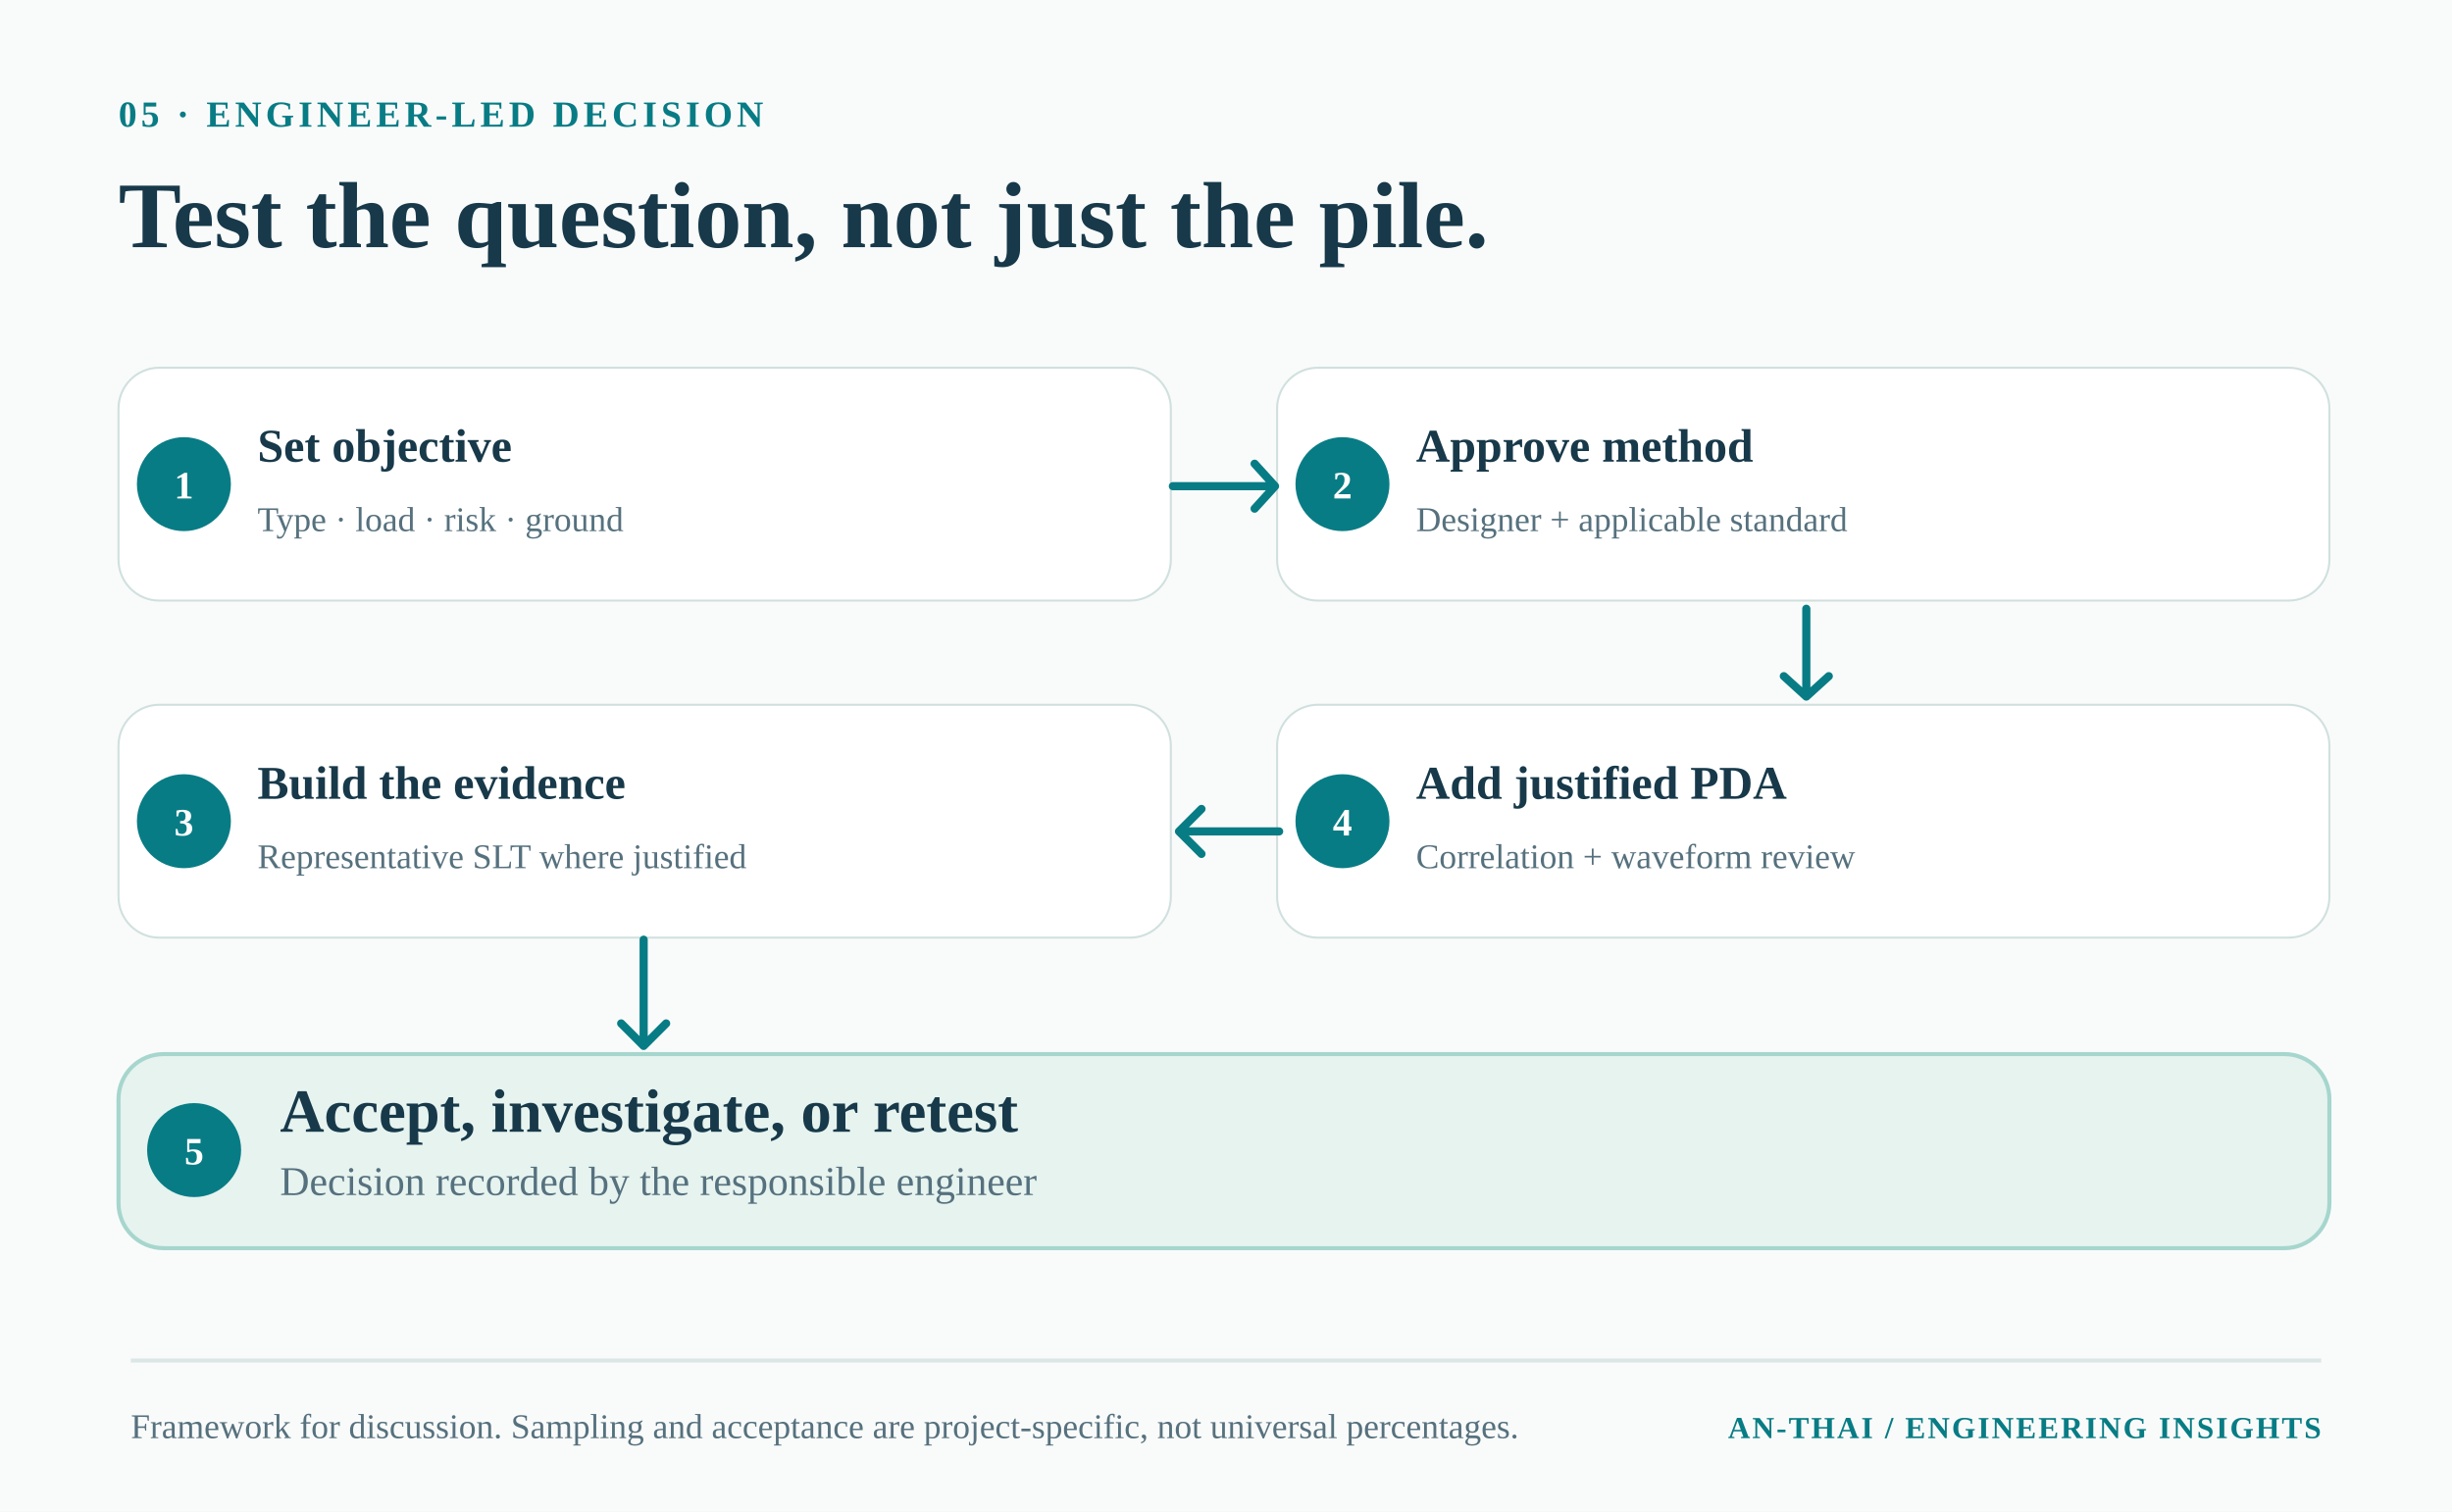
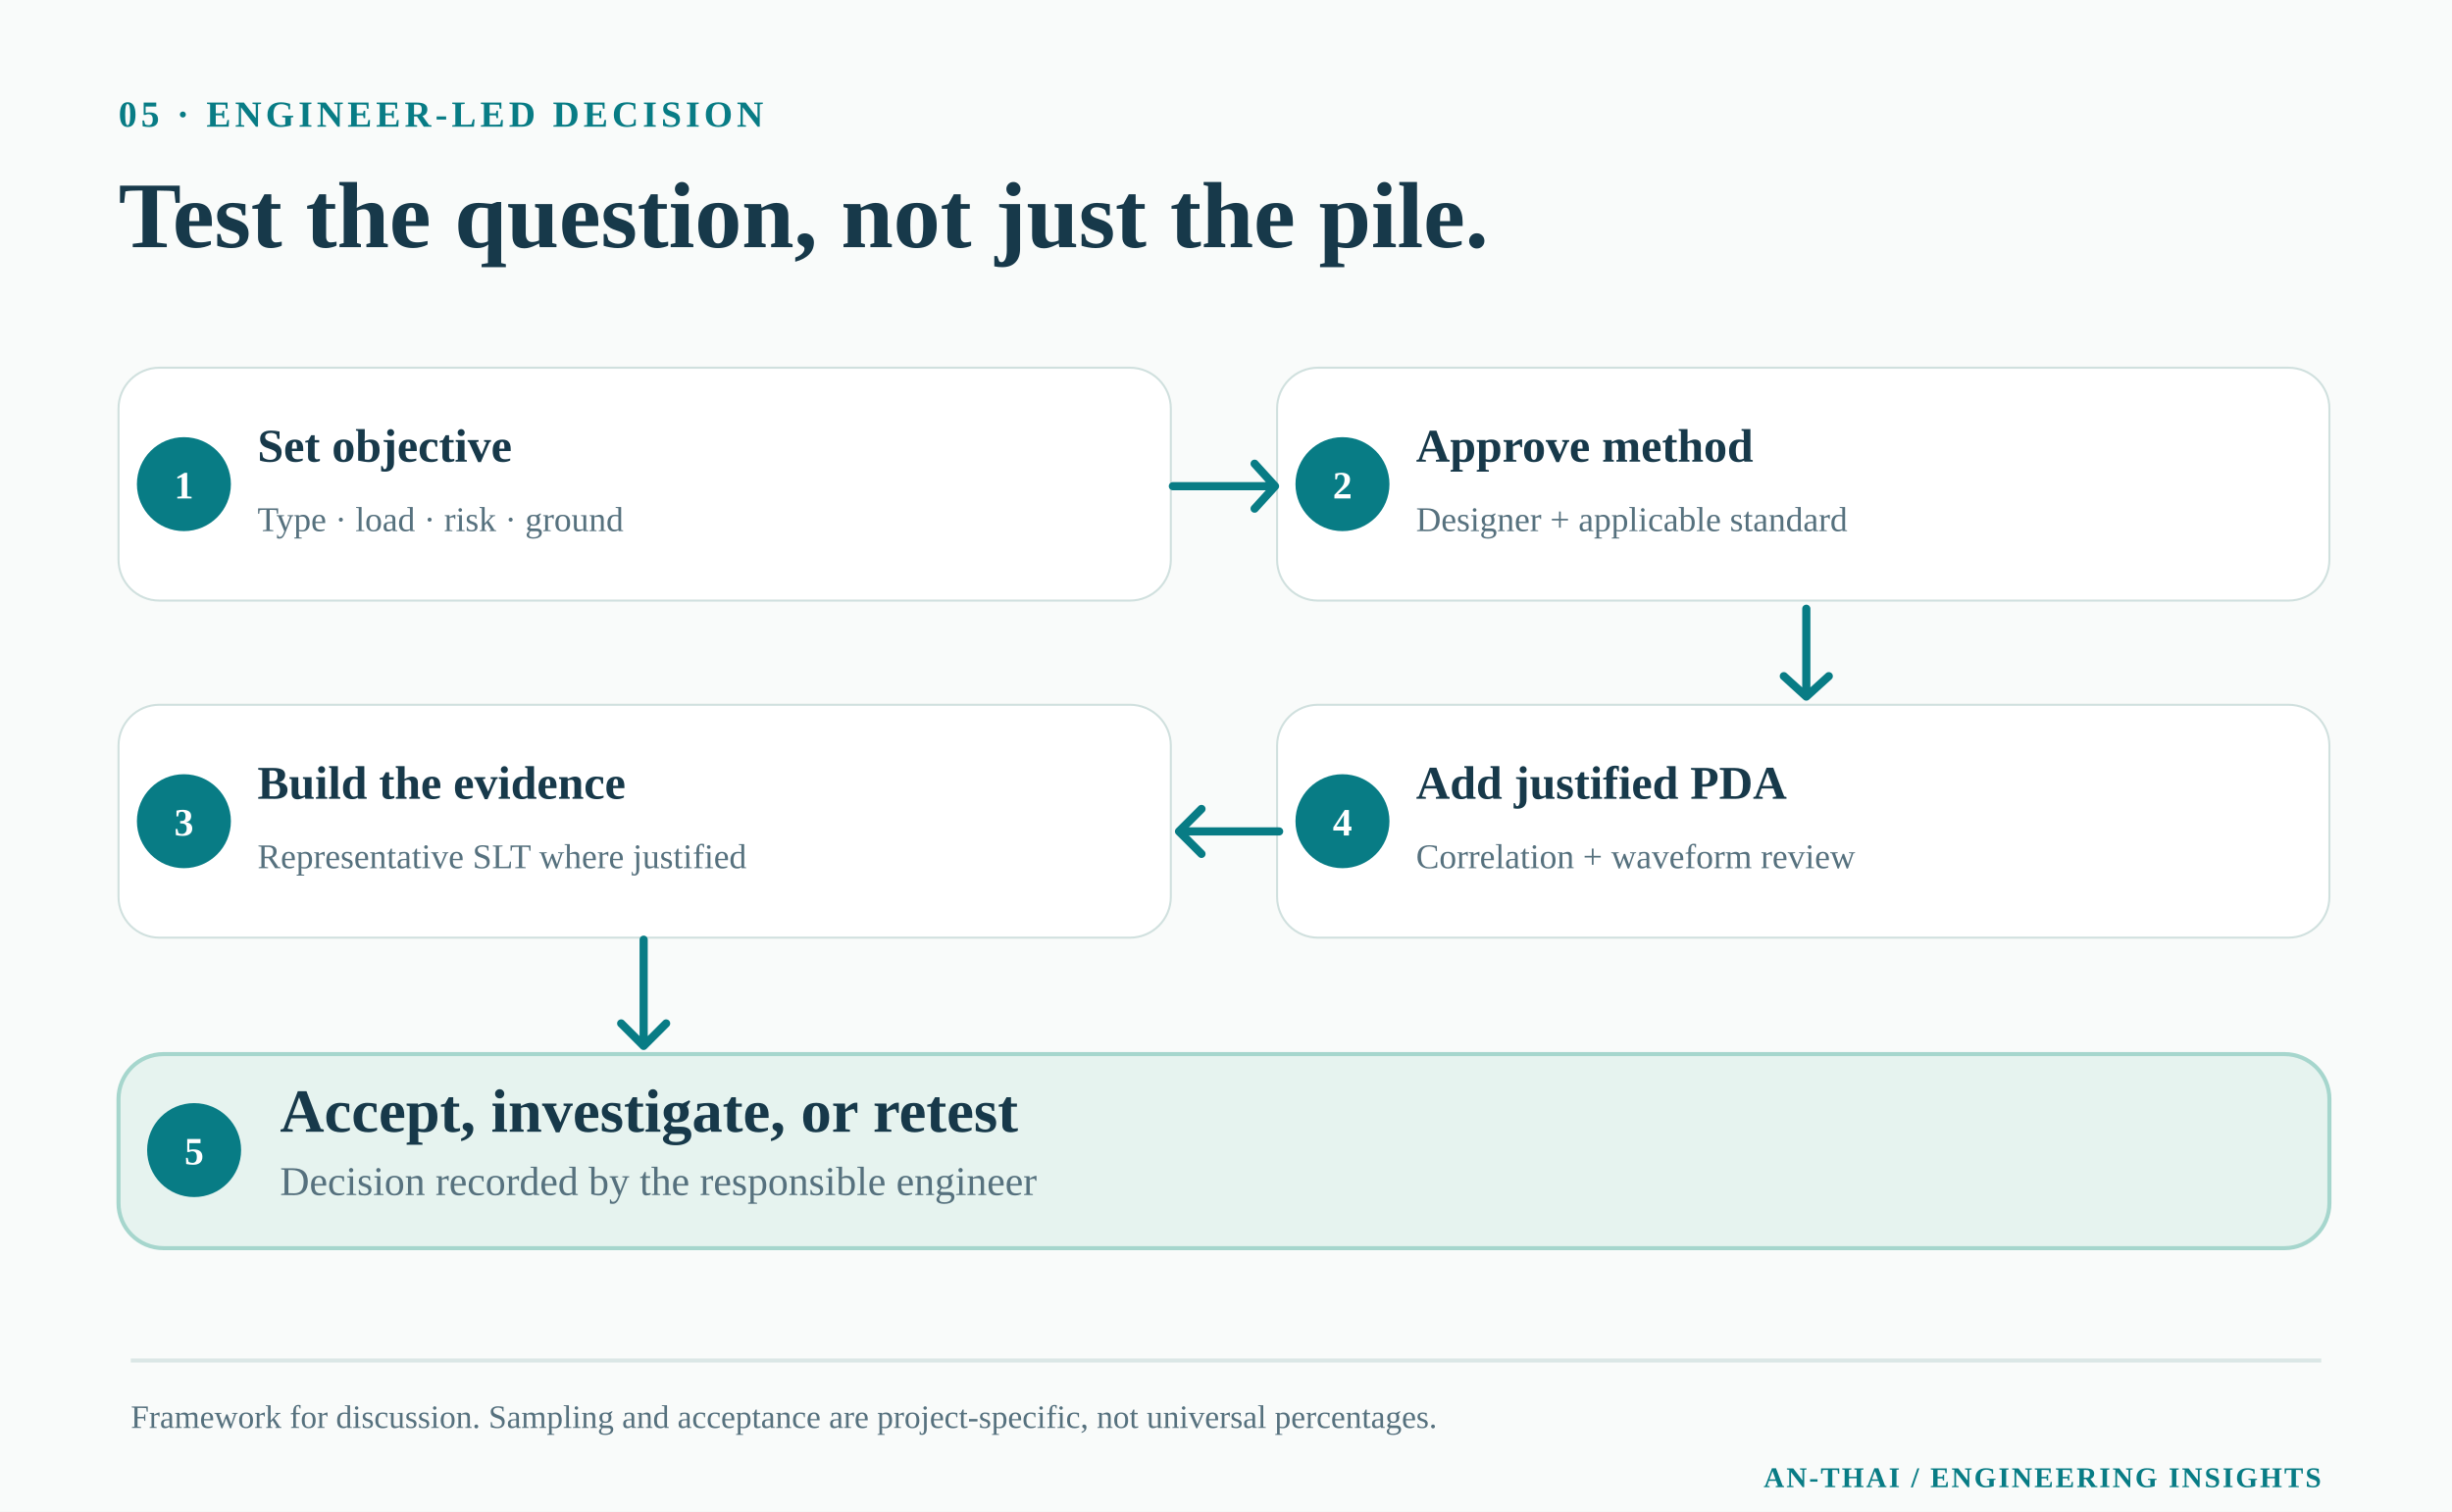
<svg xmlns="http://www.w3.org/2000/svg" width="1200" height="740" viewBox="0 0 1200 740" role="img">
  <defs>
    <linearGradient id="white" x1="0" y1="0" x2="1" y2="1">
      <stop stop-color="#ffffff" />
      <stop offset="1" stop-color="#eaf4f1" />
    </linearGradient>
    <linearGradient id="marine" x1="0" y1="0" x2="1" y2="1">
      <stop stop-color="#0a3f4f" />
      <stop offset="1" stop-color="#0d2336" />
    </linearGradient>
    <linearGradient id="sea" x1="0" y1="0" x2="1" y2="1">
      <stop stop-color="#0fb4af" />
      <stop offset="1" stop-color="#08747c" />
    </linearGradient>
    <pattern id="dot" width="26" height="26" patternUnits="userSpaceOnUse">
      <circle cx="2" cy="2" r="1.1" fill="#b0ccca" opacity=".4" />
    </pattern>
  </defs>
  <rect width="1200" height="740" fill="#f9fbfa" />
  <text x="58" y="62" font-size="18" fill="#087c85" font-weight="700" letter-spacing="2">05 · ENGINEER-LED DECISION</text>
  <text x="58" y="121" font-size="46" fill="#17394a" font-weight="740">Test the question, not just the pile.</text>
  <rect x="58" y="180" width="515" height="114" rx="20" fill="#fff" stroke="#d0e0de" stroke-width="1" />
  <circle cx="90" cy="237" r="23" fill="#087c85" />
  <text x="90" y="244" font-size="19" fill="#fff" font-weight="750" text-anchor="middle">1</text>
  <text x="126" y="226" font-size="23" fill="#17394a" font-weight="700">Set objective</text>
  <text x="126" y="260" font-size="17" fill="#56717e" font-weight="450">Type · load · risk · ground</text>
  <rect x="625" y="180" width="515" height="114" rx="20" fill="#fff" stroke="#d0e0de" stroke-width="1" />
  <circle cx="657" cy="237" r="23" fill="#087c85" />
  <text x="657" y="244" font-size="19" fill="#fff" font-weight="750" text-anchor="middle">2</text>
  <text x="693" y="226" font-size="23" fill="#17394a" font-weight="700">Approve method</text>
  <text x="693" y="260" font-size="17" fill="#56717e" font-weight="450">Designer + applicable standard</text>
  <rect x="58" y="345" width="515" height="114" rx="20" fill="#fff" stroke="#d0e0de" stroke-width="1" />
  <circle cx="90" cy="402" r="23" fill="#087c85" />
  <text x="90" y="409" font-size="19" fill="#fff" font-weight="750" text-anchor="middle">3</text>
  <text x="126" y="391" font-size="23" fill="#17394a" font-weight="700">Build the evidence</text>
  <text x="126" y="425" font-size="17" fill="#56717e" font-weight="450">Representative SLT where justified</text>
  <rect x="625" y="345" width="515" height="114" rx="20" fill="#fff" stroke="#d0e0de" stroke-width="1" />
  <circle cx="657" cy="402" r="23" fill="#087c85" />
  <text x="657" y="409" font-size="19" fill="#fff" font-weight="750" text-anchor="middle">4</text>
  <text x="693" y="391" font-size="23" fill="#17394a" font-weight="700">Add justified PDA</text>
  <text x="693" y="425" font-size="17" fill="#56717e" font-weight="450">Correlation + waveform review</text>
  <rect x="58" y="516" width="1082" height="95" rx="22" fill="#e6f3ef" stroke="#a6d6cd" stroke-width="2" />
  <circle cx="95" cy="563" r="23" fill="#087c85" />
  <text x="95" y="570" font-size="19" fill="#fff" font-weight="750" text-anchor="middle">5</text>
  <text x="137" y="554" font-size="30" fill="#17394a" font-weight="760">Accept, investigate, or retest</text>
  <text x="137" y="585" font-size="20" fill="#56717e" font-weight="450">Decision recorded by the responsible engineer</text>
  <path d="M574 238 L624 238 M614 227 L624 238 L614 249" stroke="#087c85" stroke-width="4" fill="none" stroke-linecap="round" stroke-linejoin="round" />
  <path d="M884 298 L884 341 M873 331 L884 341 L895 331" stroke="#087c85" stroke-width="4" fill="none" stroke-linecap="round" stroke-linejoin="round" />
  <path d="M626 407 L577 407 M588 396 L577 407 L588 418" stroke="#087c85" stroke-width="4" fill="none" stroke-linecap="round" stroke-linejoin="round" />
  <path d="M315 460 L315 512 M304 501 L315 512 L326 501" stroke="#087c85" stroke-width="4" fill="none" stroke-linecap="round" stroke-linejoin="round" />
  <line x1="64" y1="666" x2="1136" y2="666" stroke="#dbe7e6" stroke-width="2" />
-   <text x="64" y="704" font-size="17" fill="#56717e" font-weight="400">Framework for discussion. Sampling and acceptance are project-specific, not universal percentages.</text>
-   <text x="1136" y="704" font-size="15" fill="#087c85" font-weight="700" text-anchor="end" letter-spacing="1">AN-THAI / ENGINEERING INSIGHTS</text>
+   <text x="64" y="699" font-size="16" fill="#56717e" font-weight="400">Framework for discussion. Sampling and acceptance are project-specific, not universal percentages.</text>
+   <text x="1136" y="728" font-size="14" fill="#087c85" font-weight="700" text-anchor="end" letter-spacing="1">AN-THAI / ENGINEERING INSIGHTS</text>
</svg>
